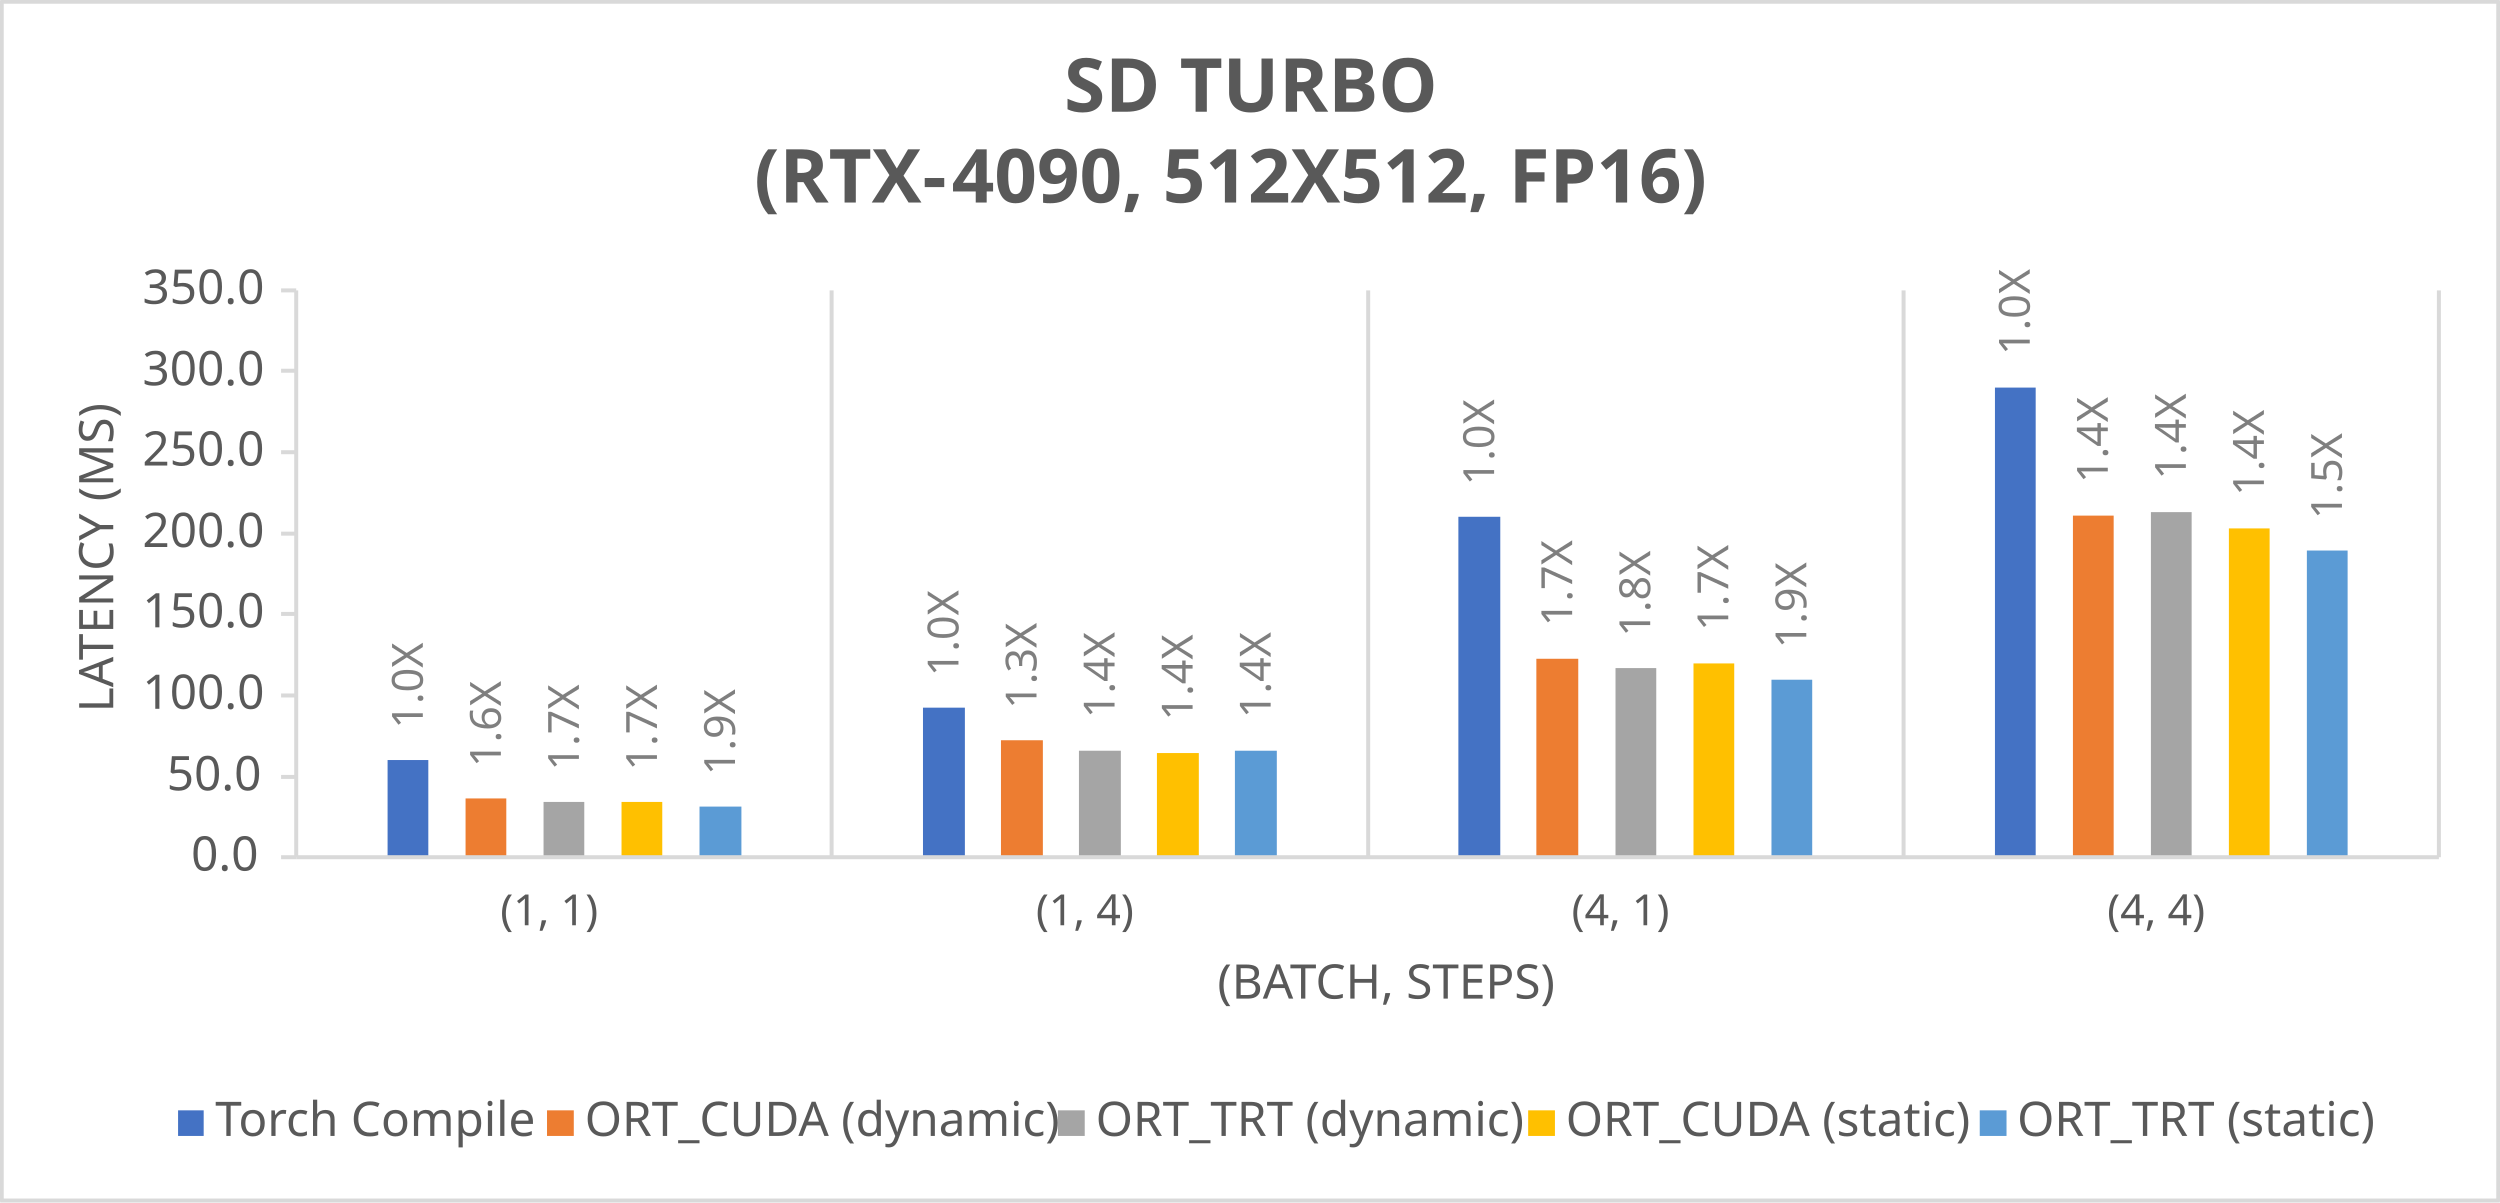
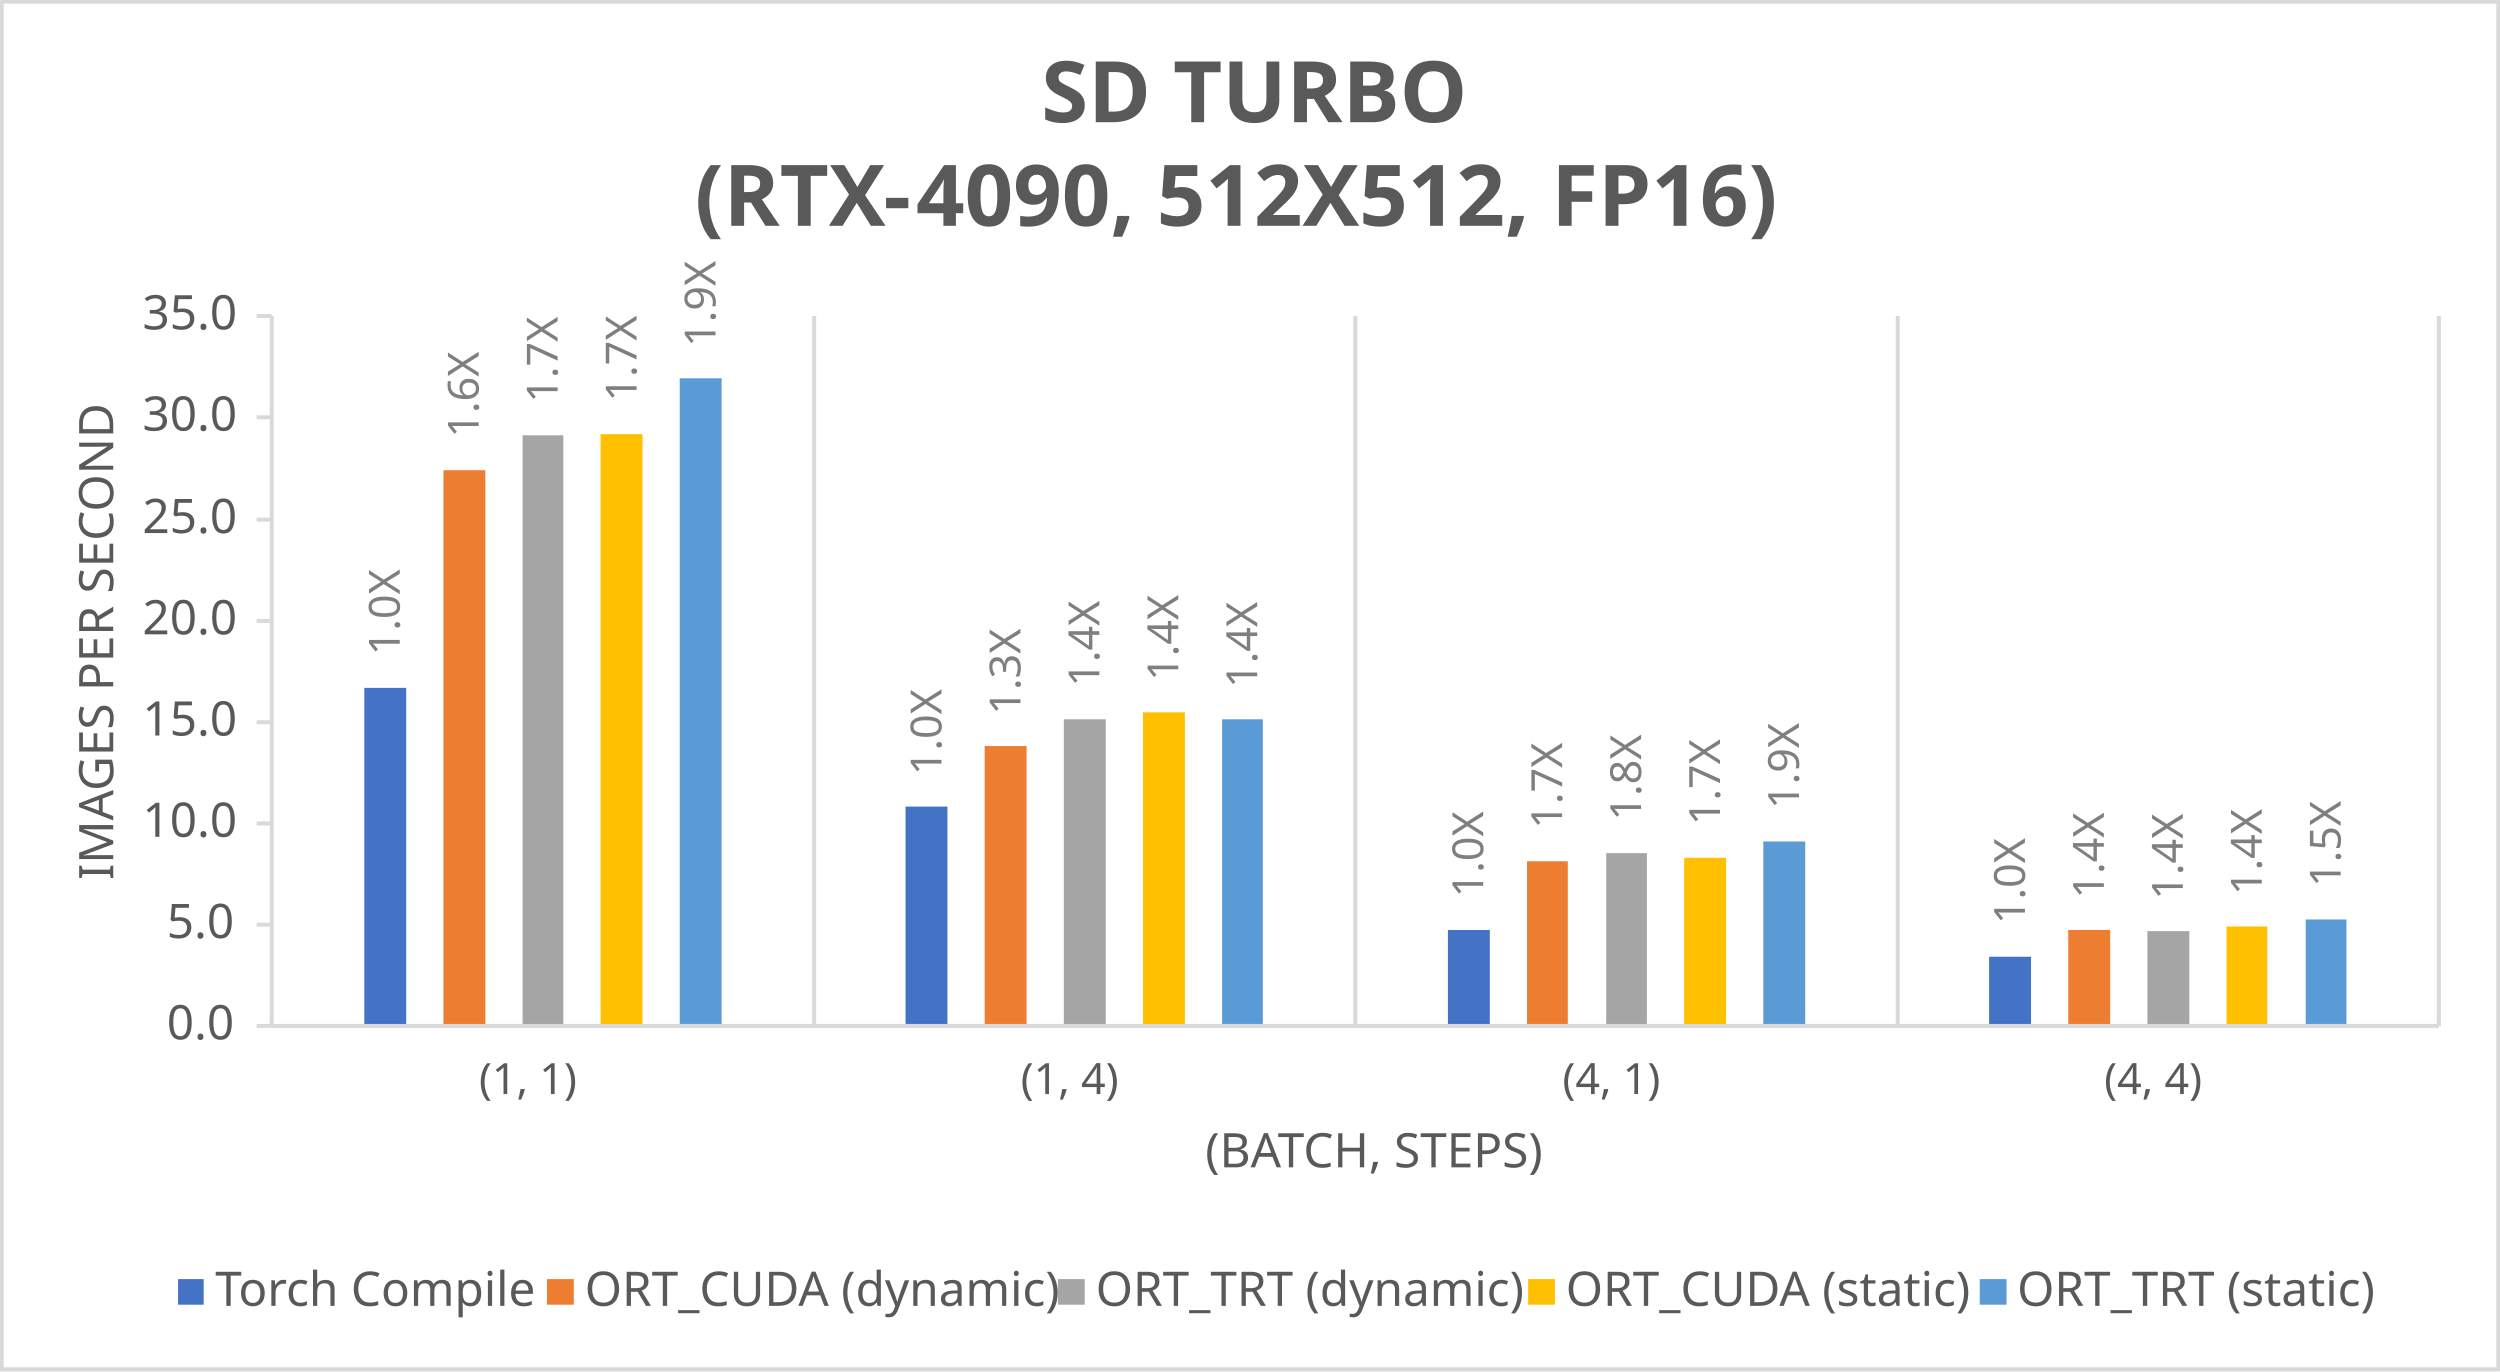
- <svg xmlns="http://www.w3.org/2000/svg" width="2148" height="1033" xml:space="preserve" overflow="hidden">
+ <svg xmlns="http://www.w3.org/2000/svg" width="2148" height="1178" xml:space="preserve" overflow="hidden">
  <g transform="translate(1 1)">
-     <rect x="0" y="0" width="2145" height="1030" fill="#FFFFFF" />
+     <rect x="0" y="0" width="2145" height="1175" fill="#FFFFFF" />
    <g>
-       <path d="M713.524 248.5 713.524 735.5M1174.54 248.5 1174.54 735.5M1634.55 248.5 1634.55 735.5M2094.5 248.5 2094.5 735.5" stroke="#D9D9D9" stroke-width="3.438" stroke-linejoin="round" stroke-miterlimit="10" fill="none" />
+       <path d="M698.523 270.5 698.523 880.5M1163.54 270.5 1163.54 880.5M1629.55 270.5 1629.55 880.5M2094.5 270.5 2094.5 880.5" stroke="#D9D9D9" stroke-width="3.438" stroke-linejoin="round" stroke-miterlimit="10" fill="none" />
    </g>
    <g>
-       <path d="M332.011 652.021 367.012 652.021 367.012 736 332.011 736ZM792.026 607.02 828.027 607.02 828.027 736 792.026 736ZM1252.04 443.015 1288.04 443.015 1288.04 736 1252.04 736ZM1713.06 332.011 1748.06 332.011 1748.06 736 1713.06 736Z" fill="#4472C4" />
+       <path d="M312.01 590.019 348.011 590.019 348.011 881 312.01 881ZM777.026 692.023 813.027 692.023 813.027 881 777.026 881ZM1243.04 798.026 1279.04 798.026 1279.04 881 1243.04 881ZM1708.06 821.027 1744.06 821.027 1744.06 881 1708.06 881Z" fill="#4472C4" />
    </g>
    <g>
-       <path d="M399.013 685.022 434.014 685.022 434.014 736 399.013 736ZM859.028 635.021 895.029 635.021 895.029 736 859.028 736ZM1319.04 565.019 1355.04 565.019 1355.04 736 1319.04 736ZM1780.06 442.014 1815.06 442.014 1815.06 736 1780.06 736Z" fill="#ED7D31" />
+       <path d="M380.012 403.013 416.014 403.013 416.014 881 380.012 881ZM845.028 640.021 881.029 640.021 881.029 881 845.028 881ZM1311.04 739.024 1346.04 739.024 1346.04 881 1311.04 881ZM1776.06 798.026 1812.06 798.026 1812.06 881 1776.06 881Z" fill="#ED7D31" />
    </g>
    <g>
-       <path d="M466.015 688.023 501.016 688.023 501.016 736 466.015 736ZM926.03 644.021 962.032 644.021 962.032 736 926.03 736ZM1387.05 573.019 1422.05 573.019 1422.05 736 1387.05 736ZM1847.06 439.014 1882.06 439.014 1882.06 736 1847.06 736Z" fill="#A5A5A5" />
+       <path d="M448.015 373.012 483.016 373.012 483.016 881 448.015 881ZM913.03 617.02 949.031 617.02 949.031 881 913.03 881ZM1379.05 732.024 1414.05 732.024 1414.05 881 1379.05 881ZM1844.06 799.026 1880.06 799.026 1880.06 881 1844.06 881Z" fill="#A5A5A5" />
    </g>
    <g>
-       <path d="M533.017 688.023 568.019 688.023 568.019 736 533.017 736ZM993.033 646.021 1029.03 646.021 1029.03 736 993.033 736ZM1454.05 569.019 1489.05 569.019 1489.05 736 1454.05 736ZM1914.06 453.015 1949.06 453.015 1949.06 736 1914.06 736Z" fill="#FFC000" />
+       <path d="M515.017 372.012 551.018 372.012 551.018 881 515.017 881ZM981.032 611.02 1017.03 611.02 1017.03 881 981.032 881ZM1446.05 736.024 1482.05 736.024 1482.05 881 1446.05 881ZM1912.06 795.026 1947.06 795.026 1947.06 881 1912.06 881Z" fill="#FFC000" />
    </g>
    <g>
-       <path d="M600.02 692.023 636.021 692.023 636.021 736 600.02 736ZM1060.03 644.021 1096.04 644.021 1096.04 736 1060.03 736ZM1521.05 583.019 1556.05 583.019 1556.05 736 1521.05 736ZM1981.06 472.016 2016.07 472.016 2016.07 736 1981.06 736Z" fill="#5B9BD5" />
+       <path d="M583.019 324.011 619.02 324.011 619.02 881 583.019 881ZM1049.03 617.02 1084.04 617.02 1084.04 881 1049.03 881ZM1514.05 722.024 1550.05 722.024 1550.05 881 1514.05 881ZM1980.06 789.026 2015.07 789.026 2015.07 881 1980.06 881Z" fill="#5B9BD5" />
    </g>
    <g>
-       <path d="M0 0 0 487" stroke="#D9D9D9" stroke-width="3.438" stroke-linejoin="round" stroke-miterlimit="10" fill="none" fill-rule="evenodd" transform="matrix(1 0 0 -1 253.5 735.5)" />
+       <path d="M0 0 0 610" stroke="#D9D9D9" stroke-width="3.438" stroke-linejoin="round" stroke-miterlimit="10" fill="none" fill-rule="evenodd" transform="matrix(1 0 0 -1 232.5 880.5)" />
    </g>
    <g>
-       <path d="M240.5 735.5 253.5 735.5M240.5 666.522 253.5 666.522M240.5 596.52 253.5 596.52M240.5 526.517 253.5 526.517M240.5 457.515 253.5 457.515M240.5 387.513 253.5 387.513M240.5 317.511 253.5 317.511M240.5 248.5 253.5 248.5" stroke="#D9D9D9" stroke-width="3.438" stroke-linejoin="round" stroke-miterlimit="10" fill="none" />
+       <path d="M219.5 880.5 232.5 880.5M219.5 793.526 232.5 793.526M219.5 706.523 232.5 706.523M219.5 619.521 232.5 619.521M219.5 532.518 232.5 532.518M219.5 445.515 232.5 445.515M219.5 357.512 232.5 357.512M219.5 270.5 232.5 270.5" stroke="#D9D9D9" stroke-width="3.438" stroke-linejoin="round" stroke-miterlimit="10" fill="none" />
    </g>
    <g>
-       <path d="M253.5 735.5 2094.5 735.5" stroke="#D9D9D9" stroke-width="3.438" stroke-linejoin="round" stroke-miterlimit="10" fill="none" fill-rule="evenodd" />
+       <path d="M232.5 880.5 2094.5 880.5" stroke="#D9D9D9" stroke-width="3.438" stroke-linejoin="round" stroke-miterlimit="10" fill="none" fill-rule="evenodd" />
    </g>
    <g>
-       <text fill="#7F7F7F" font-family="Calibri,Calibri_MSFontService,sans-serif" font-weight="400" font-size="37" transform="matrix(6.12323e-17 -1 1 6.12323e-17 362.275 625)">1.0X</text>
+       <text fill="#7F7F7F" font-family="Calibri,Calibri_MSFontService,sans-serif" font-weight="400" font-size="37" transform="matrix(6.12323e-17 -1 1 6.12323e-17 342.465 562)">1.0X</text>
    </g>
    <g>
-       <text fill="#7F7F7F" font-family="Calibri,Calibri_MSFontService,sans-serif" font-weight="400" font-size="37" transform="matrix(6.12323e-17 -1 1 6.12323e-17 822.506 580)">1.0X</text>
+       <text fill="#7F7F7F" font-family="Calibri,Calibri_MSFontService,sans-serif" font-weight="400" font-size="37" transform="matrix(6.12323e-17 -1 1 6.12323e-17 807.921 665)">1.0X</text>
    </g>
    <g>
-       <text fill="#7F7F7F" font-family="Calibri,Calibri_MSFontService,sans-serif" font-weight="400" font-size="37" transform="matrix(6.12323e-17 -1 1 6.12323e-17 1282.74 416)">1.0X</text>
+       <text fill="#7F7F7F" font-family="Calibri,Calibri_MSFontService,sans-serif" font-weight="400" font-size="37" transform="matrix(6.12323e-17 -1 1 6.12323e-17 1273.38 770)">1.0X</text>
    </g>
    <g>
-       <text fill="#7F7F7F" font-family="Calibri,Calibri_MSFontService,sans-serif" font-weight="400" font-size="37" transform="matrix(6.12323e-17 -1 1 6.12323e-17 1742.97 304)">1.0X</text>
+       <text fill="#7F7F7F" font-family="Calibri,Calibri_MSFontService,sans-serif" font-weight="400" font-size="37" transform="matrix(6.12323e-17 -1 1 6.12323e-17 1738.83 793)">1.0X</text>
    </g>
    <g>
-       <text fill="#7F7F7F" font-family="Calibri,Calibri_MSFontService,sans-serif" font-weight="400" font-size="37" transform="matrix(6.12323e-17 -1 1 6.12323e-17 429.334 658)">1.6X</text>
+       <text fill="#7F7F7F" font-family="Calibri,Calibri_MSFontService,sans-serif" font-weight="400" font-size="37" transform="matrix(6.12323e-17 -1 1 6.12323e-17 410.285 375)">1.6X</text>
    </g>
    <g>
-       <text fill="#7F7F7F" font-family="Calibri,Calibri_MSFontService,sans-serif" font-weight="400" font-size="37" transform="matrix(6.12323e-17 -1 1 6.12323e-17 889.564 608)">1.3X</text>
+       <text fill="#7F7F7F" font-family="Calibri,Calibri_MSFontService,sans-serif" font-weight="400" font-size="37" transform="matrix(6.12323e-17 -1 1 6.12323e-17 875.74 613)">1.3X</text>
    </g>
    <g>
-       <text fill="#7F7F7F" font-family="Calibri,Calibri_MSFontService,sans-serif" font-weight="400" font-size="37" transform="matrix(6.12323e-17 -1 1 6.12323e-17 1349.79 537)">1.7X</text>
+       <text fill="#7F7F7F" font-family="Calibri,Calibri_MSFontService,sans-serif" font-weight="400" font-size="37" transform="matrix(6.12323e-17 -1 1 6.12323e-17 1341.2 711)">1.7X</text>
    </g>
    <g>
-       <text fill="#7F7F7F" font-family="Calibri,Calibri_MSFontService,sans-serif" font-weight="400" font-size="37" transform="matrix(6.12323e-17 -1 1 6.12323e-17 1810.03 414)">1.4X</text>
+       <text fill="#7F7F7F" font-family="Calibri,Calibri_MSFontService,sans-serif" font-weight="400" font-size="37" transform="matrix(6.12323e-17 -1 1 6.12323e-17 1806.65 771)">1.4X</text>
    </g>
    <g>
-       <text fill="#7F7F7F" font-family="Calibri,Calibri_MSFontService,sans-serif" font-weight="400" font-size="37" transform="matrix(6.12323e-17 -1 1 6.12323e-17 496.392 661)">1.7X</text>
+       <text fill="#7F7F7F" font-family="Calibri,Calibri_MSFontService,sans-serif" font-weight="400" font-size="37" transform="matrix(6.12323e-17 -1 1 6.12323e-17 478.104 345)">1.7X</text>
    </g>
    <g>
-       <text fill="#7F7F7F" font-family="Calibri,Calibri_MSFontService,sans-serif" font-weight="400" font-size="37" transform="matrix(6.12323e-17 -1 1 6.12323e-17 956.622 616)">1.4X</text>
+       <text fill="#7F7F7F" font-family="Calibri,Calibri_MSFontService,sans-serif" font-weight="400" font-size="37" transform="matrix(6.12323e-17 -1 1 6.12323e-17 943.56 589)">1.4X</text>
    </g>
    <g>
-       <text fill="#7F7F7F" font-family="Calibri,Calibri_MSFontService,sans-serif" font-weight="400" font-size="37" transform="matrix(6.12323e-17 -1 1 6.12323e-17 1416.85 546)">1.8X</text>
+       <text fill="#7F7F7F" font-family="Calibri,Calibri_MSFontService,sans-serif" font-weight="400" font-size="37" transform="matrix(6.12323e-17 -1 1 6.12323e-17 1409.02 704)">1.8X</text>
    </g>
    <g>
-       <text fill="#7F7F7F" font-family="Calibri,Calibri_MSFontService,sans-serif" font-weight="400" font-size="37" transform="matrix(6.12323e-17 -1 1 6.12323e-17 1877.08 411)">1.4X</text>
+       <text fill="#7F7F7F" font-family="Calibri,Calibri_MSFontService,sans-serif" font-weight="400" font-size="37" transform="matrix(6.12323e-17 -1 1 6.12323e-17 1874.47 772)">1.4X</text>
    </g>
    <g>
-       <text fill="#7F7F7F" font-family="Calibri,Calibri_MSFontService,sans-serif" font-weight="400" font-size="37" transform="matrix(6.12323e-17 -1 1 6.12323e-17 563.45 661)">1.7X</text>
+       <text fill="#7F7F7F" font-family="Calibri,Calibri_MSFontService,sans-serif" font-weight="400" font-size="37" transform="matrix(6.12323e-17 -1 1 6.12323e-17 545.924 344)">1.7X</text>
    </g>
    <g>
-       <text fill="#7F7F7F" font-family="Calibri,Calibri_MSFontService,sans-serif" font-weight="400" font-size="37" transform="matrix(6.12323e-17 -1 1 6.12323e-17 1023.68 618)">1.4X</text>
+       <text fill="#7F7F7F" font-family="Calibri,Calibri_MSFontService,sans-serif" font-weight="400" font-size="37" transform="matrix(6.12323e-17 -1 1 6.12323e-17 1011.38 584)">1.4X</text>
    </g>
    <g>
-       <text fill="#7F7F7F" font-family="Calibri,Calibri_MSFontService,sans-serif" font-weight="400" font-size="37" transform="matrix(6.12323e-17 -1 1 6.12323e-17 1483.91 541)">1.7X</text>
+       <text fill="#7F7F7F" font-family="Calibri,Calibri_MSFontService,sans-serif" font-weight="400" font-size="37" transform="matrix(6.12323e-17 -1 1 6.12323e-17 1476.83 708)">1.7X</text>
    </g>
    <g>
-       <text fill="#7F7F7F" font-family="Calibri,Calibri_MSFontService,sans-serif" font-weight="400" font-size="37" transform="matrix(6.12323e-17 -1 1 6.12323e-17 1944.14 425)">1.4X</text>
+       <text fill="#7F7F7F" font-family="Calibri,Calibri_MSFontService,sans-serif" font-weight="400" font-size="37" transform="matrix(6.12323e-17 -1 1 6.12323e-17 1942.29 768)">1.4X</text>
    </g>
    <g>
-       <text fill="#7F7F7F" font-family="Calibri,Calibri_MSFontService,sans-serif" font-weight="400" font-size="37" transform="matrix(6.12323e-17 -1 1 6.12323e-17 630.508 665)">1.9X</text>
+       <text fill="#7F7F7F" font-family="Calibri,Calibri_MSFontService,sans-serif" font-weight="400" font-size="37" transform="matrix(6.12323e-17 -1 1 6.12323e-17 613.743 297)">1.9X</text>
    </g>
    <g>
-       <text fill="#7F7F7F" font-family="Calibri,Calibri_MSFontService,sans-serif" font-weight="400" font-size="37" transform="matrix(6.12323e-17 -1 1 6.12323e-17 1090.74 616)">1.4X</text>
+       <text fill="#7F7F7F" font-family="Calibri,Calibri_MSFontService,sans-serif" font-weight="400" font-size="37" transform="matrix(6.12323e-17 -1 1 6.12323e-17 1079.2 590)">1.4X</text>
    </g>
    <g>
-       <text fill="#7F7F7F" font-family="Calibri,Calibri_MSFontService,sans-serif" font-weight="400" font-size="37" transform="matrix(6.12323e-17 -1 1 6.12323e-17 1550.97 556)">1.9X</text>
+       <text fill="#7F7F7F" font-family="Calibri,Calibri_MSFontService,sans-serif" font-weight="400" font-size="37" transform="matrix(6.12323e-17 -1 1 6.12323e-17 1544.65 694)">1.9X</text>
    </g>
    <g>
-       <text fill="#7F7F7F" font-family="Calibri,Calibri_MSFontService,sans-serif" font-weight="400" font-size="37" transform="matrix(6.12323e-17 -1 1 6.12323e-17 2011.2 445)">1.5X</text>
+       <text fill="#7F7F7F" font-family="Calibri,Calibri_MSFontService,sans-serif" font-weight="400" font-size="37" transform="matrix(6.12323e-17 -1 1 6.12323e-17 2010.11 761)">1.5X</text>
    </g>
    <g>
-       <text fill="#595959" font-family="Calibri,Calibri_MSFontService,sans-serif" font-weight="400" font-size="41" transform="matrix(1 0 0 1 163.19 747)">0.0</text>
+       <text fill="#595959" font-family="Calibri,Calibri_MSFontService,sans-serif" font-weight="400" font-size="41" transform="matrix(1 0 0 1 142.29 892)">0.0</text>
    </g>
    <g>
-       <text fill="#595959" font-family="Calibri,Calibri_MSFontService,sans-serif" font-weight="400" font-size="41" transform="matrix(1 0 0 1 142.29 678)">50.0</text>
+       <text fill="#595959" font-family="Calibri,Calibri_MSFontService,sans-serif" font-weight="400" font-size="41" transform="matrix(1 0 0 1 142.29 805)">5.0</text>
    </g>
    <g>
-       <text fill="#595959" font-family="Calibri,Calibri_MSFontService,sans-serif" font-weight="400" font-size="41" transform="matrix(1 0 0 1 121.39 608)">100.0</text>
+       <text fill="#595959" font-family="Calibri,Calibri_MSFontService,sans-serif" font-weight="400" font-size="41" transform="matrix(1 0 0 1 121.39 718)">10.0</text>
    </g>
    <g>
-       <text fill="#595959" font-family="Calibri,Calibri_MSFontService,sans-serif" font-weight="400" font-size="41" transform="matrix(1 0 0 1 121.39 538)">150.0</text>
+       <text fill="#595959" font-family="Calibri,Calibri_MSFontService,sans-serif" font-weight="400" font-size="41" transform="matrix(1 0 0 1 121.39 631)">15.0</text>
    </g>
    <g>
-       <text fill="#595959" font-family="Calibri,Calibri_MSFontService,sans-serif" font-weight="400" font-size="41" transform="matrix(1 0 0 1 121.39 469)">200.0</text>
+       <text fill="#595959" font-family="Calibri,Calibri_MSFontService,sans-serif" font-weight="400" font-size="41" transform="matrix(1 0 0 1 121.39 544)">20.0</text>
    </g>
    <g>
-       <text fill="#595959" font-family="Calibri,Calibri_MSFontService,sans-serif" font-weight="400" font-size="41" transform="matrix(1 0 0 1 121.39 399)">250.0</text>
+       <text fill="#595959" font-family="Calibri,Calibri_MSFontService,sans-serif" font-weight="400" font-size="41" transform="matrix(1 0 0 1 121.39 457)">25.0</text>
    </g>
    <g>
-       <text fill="#595959" font-family="Calibri,Calibri_MSFontService,sans-serif" font-weight="400" font-size="41" transform="matrix(1 0 0 1 121.39 330)">300.0</text>
+       <text fill="#595959" font-family="Calibri,Calibri_MSFontService,sans-serif" font-weight="400" font-size="41" transform="matrix(1 0 0 1 121.39 369)">30.0</text>
    </g>
    <g>
-       <text fill="#595959" font-family="Calibri,Calibri_MSFontService,sans-serif" font-weight="400" font-size="41" transform="matrix(1 0 0 1 121.39 260)">350.0</text>
+       <text fill="#595959" font-family="Calibri,Calibri_MSFontService,sans-serif" font-weight="400" font-size="41" transform="matrix(1 0 0 1 121.39 282)">35.0</text>
    </g>
    <g>
-       <text fill="#595959" font-family="Calibri,Calibri_MSFontService,sans-serif" font-weight="400" font-size="37" transform="matrix(1 0 0 1 428.857 794)">(1, 1)</text>
+       <text fill="#595959" font-family="Calibri,Calibri_MSFontService,sans-serif" font-weight="400" font-size="37" transform="matrix(1 0 0 1 410.569 939)">(1, 1)</text>
    </g>
    <g>
-       <text fill="#595959" font-family="Calibri,Calibri_MSFontService,sans-serif" font-weight="400" font-size="37" transform="matrix(1 0 0 1 889.087 794)">(1, 4)</text>
+       <text fill="#595959" font-family="Calibri,Calibri_MSFontService,sans-serif" font-weight="400" font-size="37" transform="matrix(1 0 0 1 876.025 939)">(1, 4)</text>
    </g>
    <g>
-       <text fill="#595959" font-family="Calibri,Calibri_MSFontService,sans-serif" font-weight="400" font-size="37" transform="matrix(1 0 0 1 1349.32 794)">(4, 1)</text>
+       <text fill="#595959" font-family="Calibri,Calibri_MSFontService,sans-serif" font-weight="400" font-size="37" transform="matrix(1 0 0 1 1341.48 939)">(4, 1)</text>
    </g>
    <g>
-       <text fill="#595959" font-family="Calibri,Calibri_MSFontService,sans-serif" font-weight="400" font-size="37" transform="matrix(1 0 0 1 1809.55 794)">(4, 4)</text>
+       <text fill="#595959" font-family="Calibri,Calibri_MSFontService,sans-serif" font-weight="400" font-size="37" transform="matrix(1 0 0 1 1806.94 939)">(4, 4)</text>
    </g>
    <g>
-       <text fill="#595959" font-family="Calibri,Calibri_MSFontService,sans-serif" font-weight="400" font-size="41" transform="matrix(6.12323e-17 -1 1 6.12323e-17 96.2958 611)">LATENCY (MS)</text>
+       <text fill="#595959" font-family="Calibri,Calibri_MSFontService,sans-serif" font-weight="400" font-size="41" transform="matrix(6.12323e-17 -1 1 6.12323e-17 96.2958 755)">IMAGES PER SECOND</text>
    </g>
    <g>
-       <text fill="#595959" font-family="Calibri,Calibri_MSFontService,sans-serif" font-weight="400" font-size="41" transform="matrix(1 0 0 1 1045.02 857)">(BATCH, STEPS)</text>
+       <text fill="#595959" font-family="Calibri,Calibri_MSFontService,sans-serif" font-weight="400" font-size="41" transform="matrix(1 0 0 1 1034.57 1002)">(BATCH, STEPS)</text>
    </g>
    <g>
-       <text fill="#595959" font-family="Calibri,Calibri_MSFontService,sans-serif" font-weight="700" font-size="64" transform="matrix(1 0 0 1 913.286 95)">SD TURBO</text>
+       <text fill="#595959" font-family="Calibri,Calibri_MSFontService,sans-serif" font-weight="700" font-size="73" transform="matrix(1 0 0 1 893.692 104)">SD TURBO</text>
    </g>
    <g>
-       <text fill="#595959" font-family="Calibri,Calibri_MSFontService,sans-serif" font-weight="700" font-size="64" transform="matrix(1 0 0 1 647.017 173)">(RTX</text>
+       <text fill="#595959" font-family="Calibri,Calibri_MSFontService,sans-serif" font-weight="700" font-size="73" transform="matrix(1 0 0 1 595.982 193)">(RTX</text>
    </g>
    <g>
-       <text fill="#595959" font-family="Calibri,Calibri_MSFontService,sans-serif" font-weight="700" font-size="64" transform="matrix(1 0 0 1 791.599 173)">-</text>
+       <text fill="#595959" font-family="Calibri,Calibri_MSFontService,sans-serif" font-weight="700" font-size="73" transform="matrix(1 0 0 1 758.117 193)">-</text>
    </g>
    <g>
-       <text fill="#595959" font-family="Calibri,Calibri_MSFontService,sans-serif" font-weight="700" font-size="64" transform="matrix(1 0 0 1 816.738 173)">4090, 512X512, FP16)</text>
+       <text fill="#595959" font-family="Calibri,Calibri_MSFontService,sans-serif" font-weight="700" font-size="73" transform="matrix(1 0 0 1 786.076 193)">4090, 512X512, FP16)</text>
    </g>
    <g>
-       <rect x="152" y="953" width="22" height="22" fill="#4472C4" />
+       <rect x="152" y="1098" width="22" height="22" fill="#4472C4" />
    </g>
    <g>
-       <text fill="#595959" font-family="Calibri,Calibri_MSFontService,sans-serif" font-weight="400" font-size="41" transform="matrix(1 0 0 1 183.929 975)">Torch Compile</text>
+       <text fill="#595959" font-family="Calibri,Calibri_MSFontService,sans-serif" font-weight="400" font-size="41" transform="matrix(1 0 0 1 183.929 1121)">Torch Compile</text>
    </g>
    <g>
-       <rect x="469" y="953" width="23" height="22" fill="#ED7D31" />
+       <rect x="469" y="1098" width="23" height="22" fill="#ED7D31" />
    </g>
    <g>
-       <text fill="#595959" font-family="Calibri,Calibri_MSFontService,sans-serif" font-weight="400" font-size="41" transform="matrix(1 0 0 1 501.417 975)">ORT_CUDA (dynamic)</text>
+       <text fill="#595959" font-family="Calibri,Calibri_MSFontService,sans-serif" font-weight="400" font-size="41" transform="matrix(1 0 0 1 501.417 1121)">ORT_CUDA (dynamic)</text>
    </g>
    <g>
-       <rect x="908" y="953" width="23" height="22" fill="#A5A5A5" />
+       <rect x="908" y="1098" width="23" height="22" fill="#A5A5A5" />
    </g>
    <g>
-       <text fill="#595959" font-family="Calibri,Calibri_MSFontService,sans-serif" font-weight="400" font-size="41" transform="matrix(1 0 0 1 940.432 975)">ORT_TRT (dynamic)</text>
+       <text fill="#595959" font-family="Calibri,Calibri_MSFontService,sans-serif" font-weight="400" font-size="41" transform="matrix(1 0 0 1 940.432 1121)">ORT_TRT (dynamic)</text>
    </g>
    <g>
-       <rect x="1312" y="953" width="23" height="22" fill="#FFC000" />
+       <rect x="1312" y="1098" width="23" height="22" fill="#FFC000" />
    </g>
    <g>
-       <text fill="#595959" font-family="Calibri,Calibri_MSFontService,sans-serif" font-weight="400" font-size="41" transform="matrix(1 0 0 1 1344.32 975)">ORT_CUDA (static)</text>
+       <text fill="#595959" font-family="Calibri,Calibri_MSFontService,sans-serif" font-weight="400" font-size="41" transform="matrix(1 0 0 1 1344.32 1121)">ORT_CUDA (static)</text>
    </g>
    <g>
-       <rect x="1700" y="953" width="23" height="22" fill="#5B9BD5" />
+       <rect x="1700" y="1098" width="23" height="22" fill="#5B9BD5" />
    </g>
    <g>
-       <text fill="#595959" font-family="Calibri,Calibri_MSFontService,sans-serif" font-weight="400" font-size="41" transform="matrix(1 0 0 1 1732.11 975)">ORT_TRT (static)</text>
+       <text fill="#595959" font-family="Calibri,Calibri_MSFontService,sans-serif" font-weight="400" font-size="41" transform="matrix(1 0 0 1 1732.11 1121)">ORT_TRT (static)</text>
    </g>
-     <rect x="0.5" y="0.5" width="2145" height="1030" stroke="#D9D9D9" stroke-width="3.438" stroke-linejoin="round" stroke-miterlimit="10" fill="none" />
+     <rect x="0.5" y="0.5" width="2145" height="1175" stroke="#D9D9D9" stroke-width="3.438" stroke-linejoin="round" stroke-miterlimit="10" fill="none" />
  </g>
</svg>
